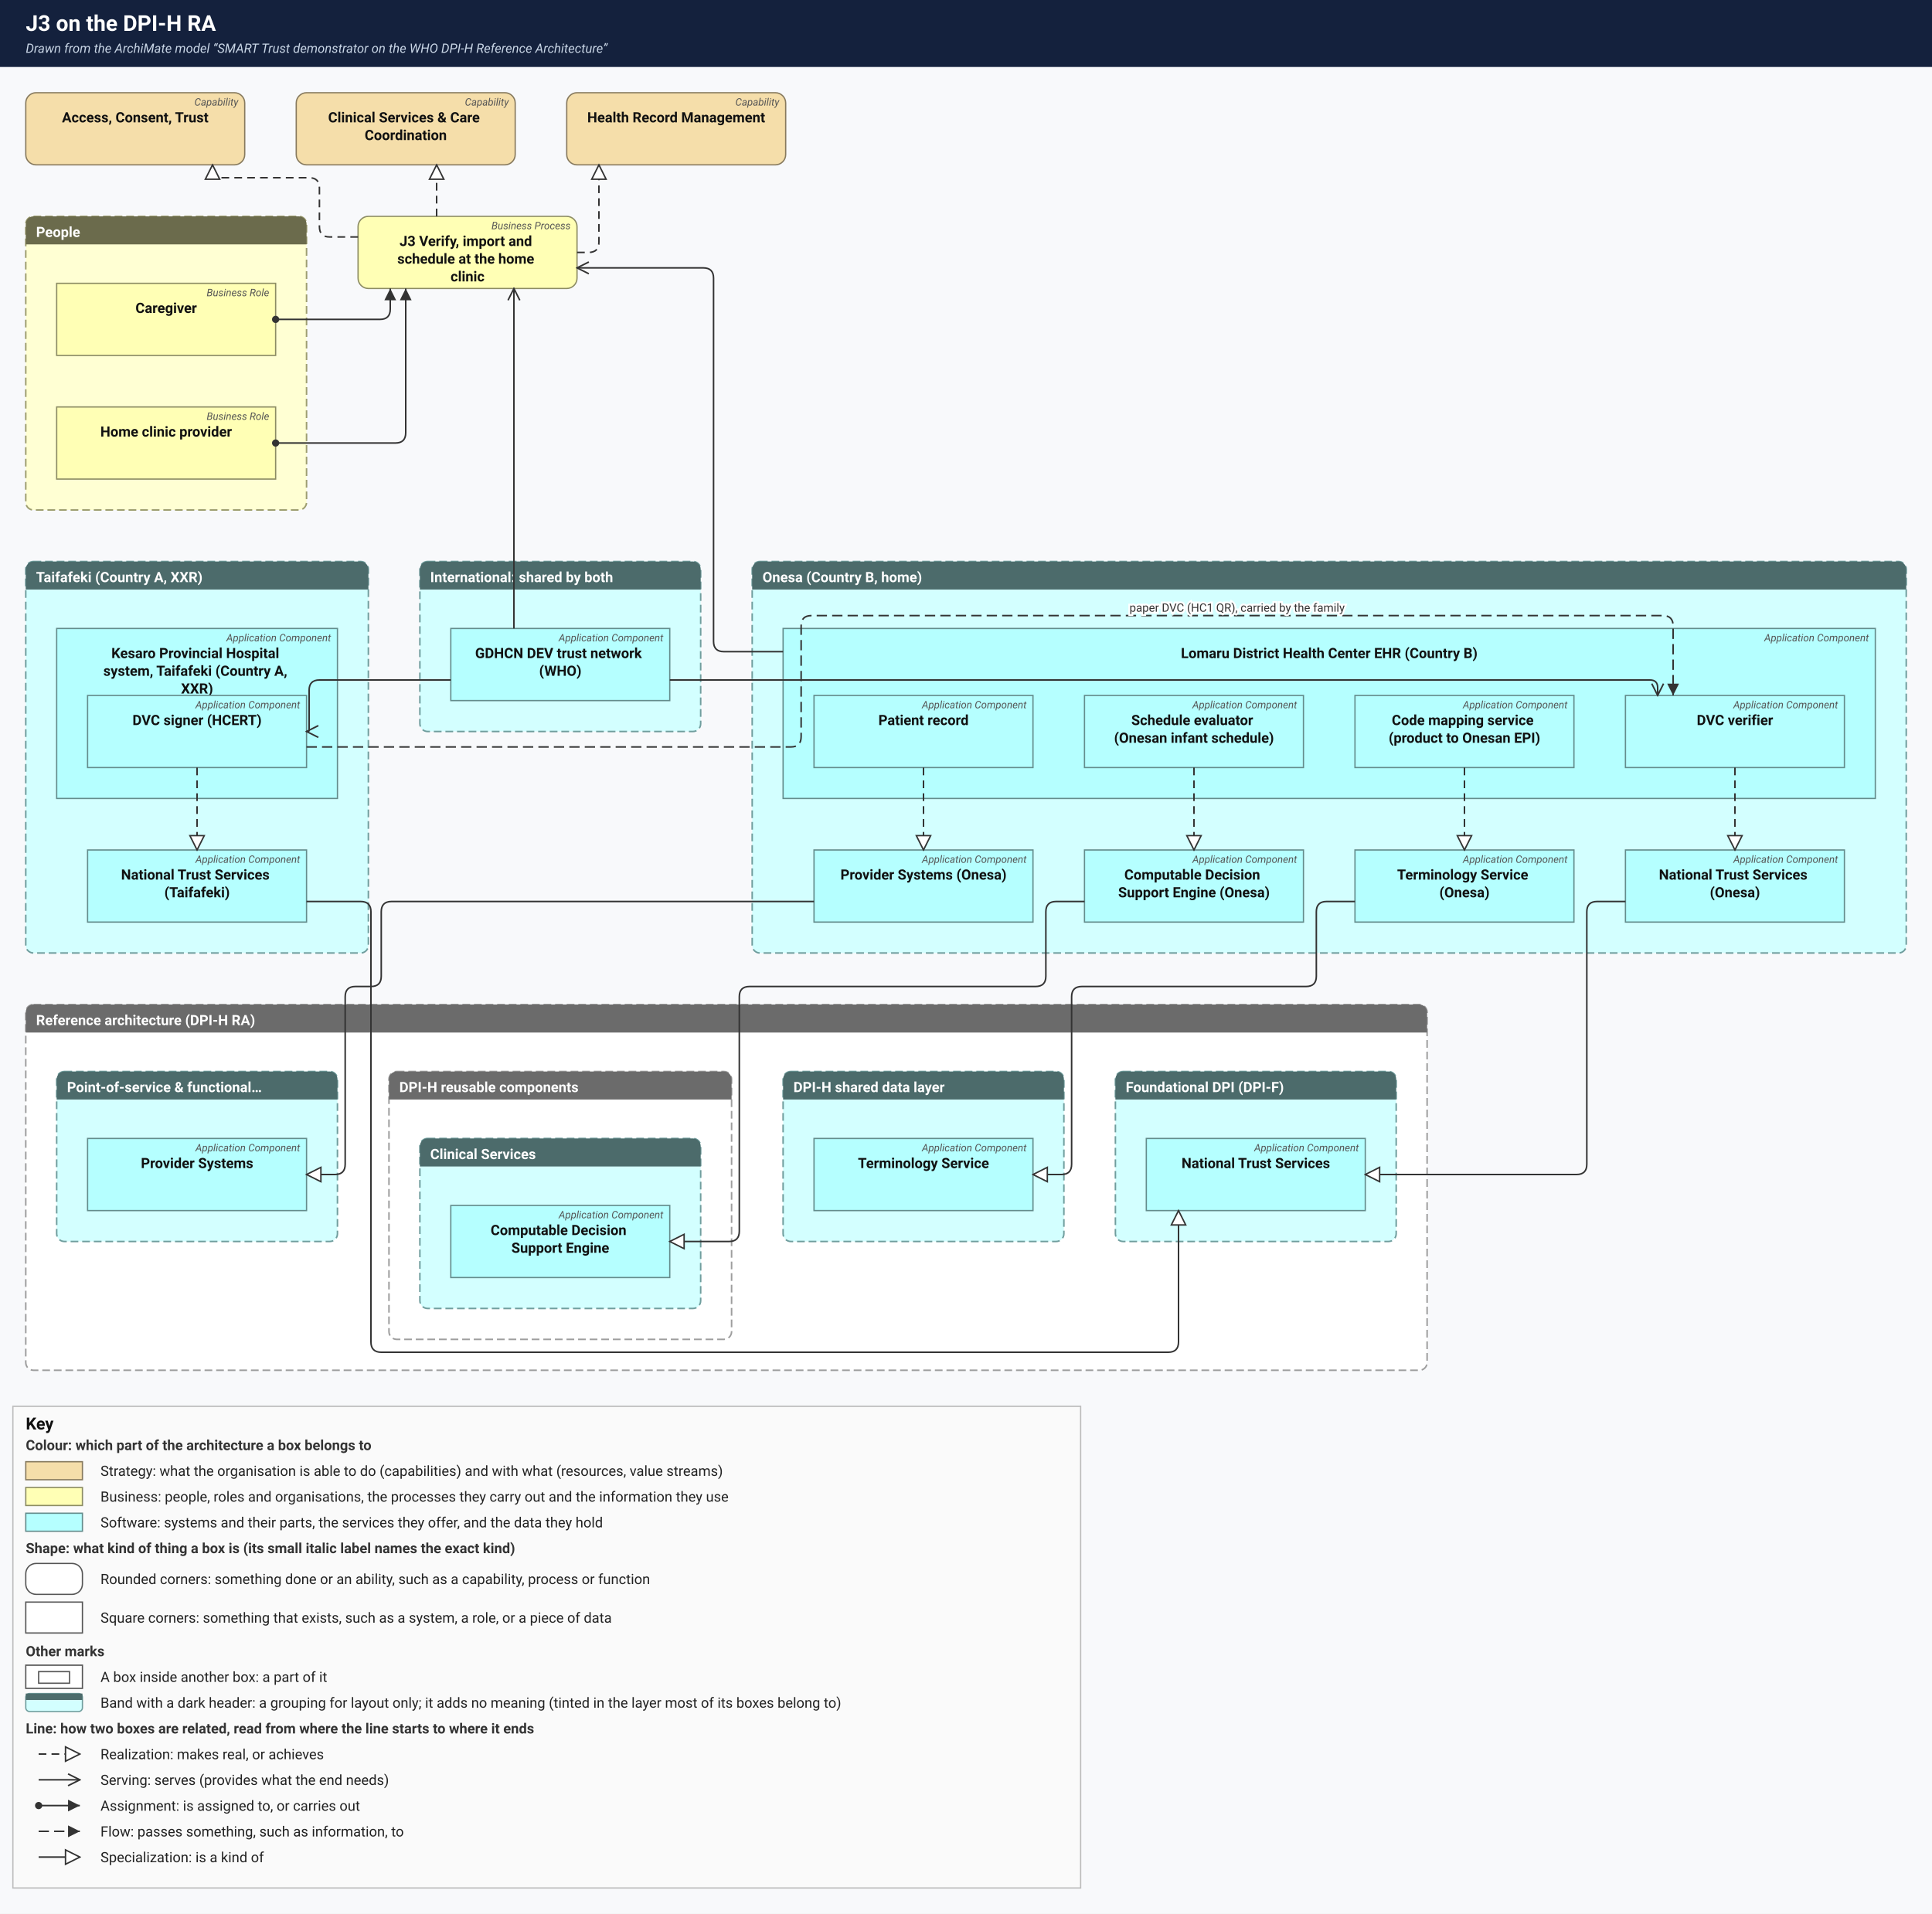
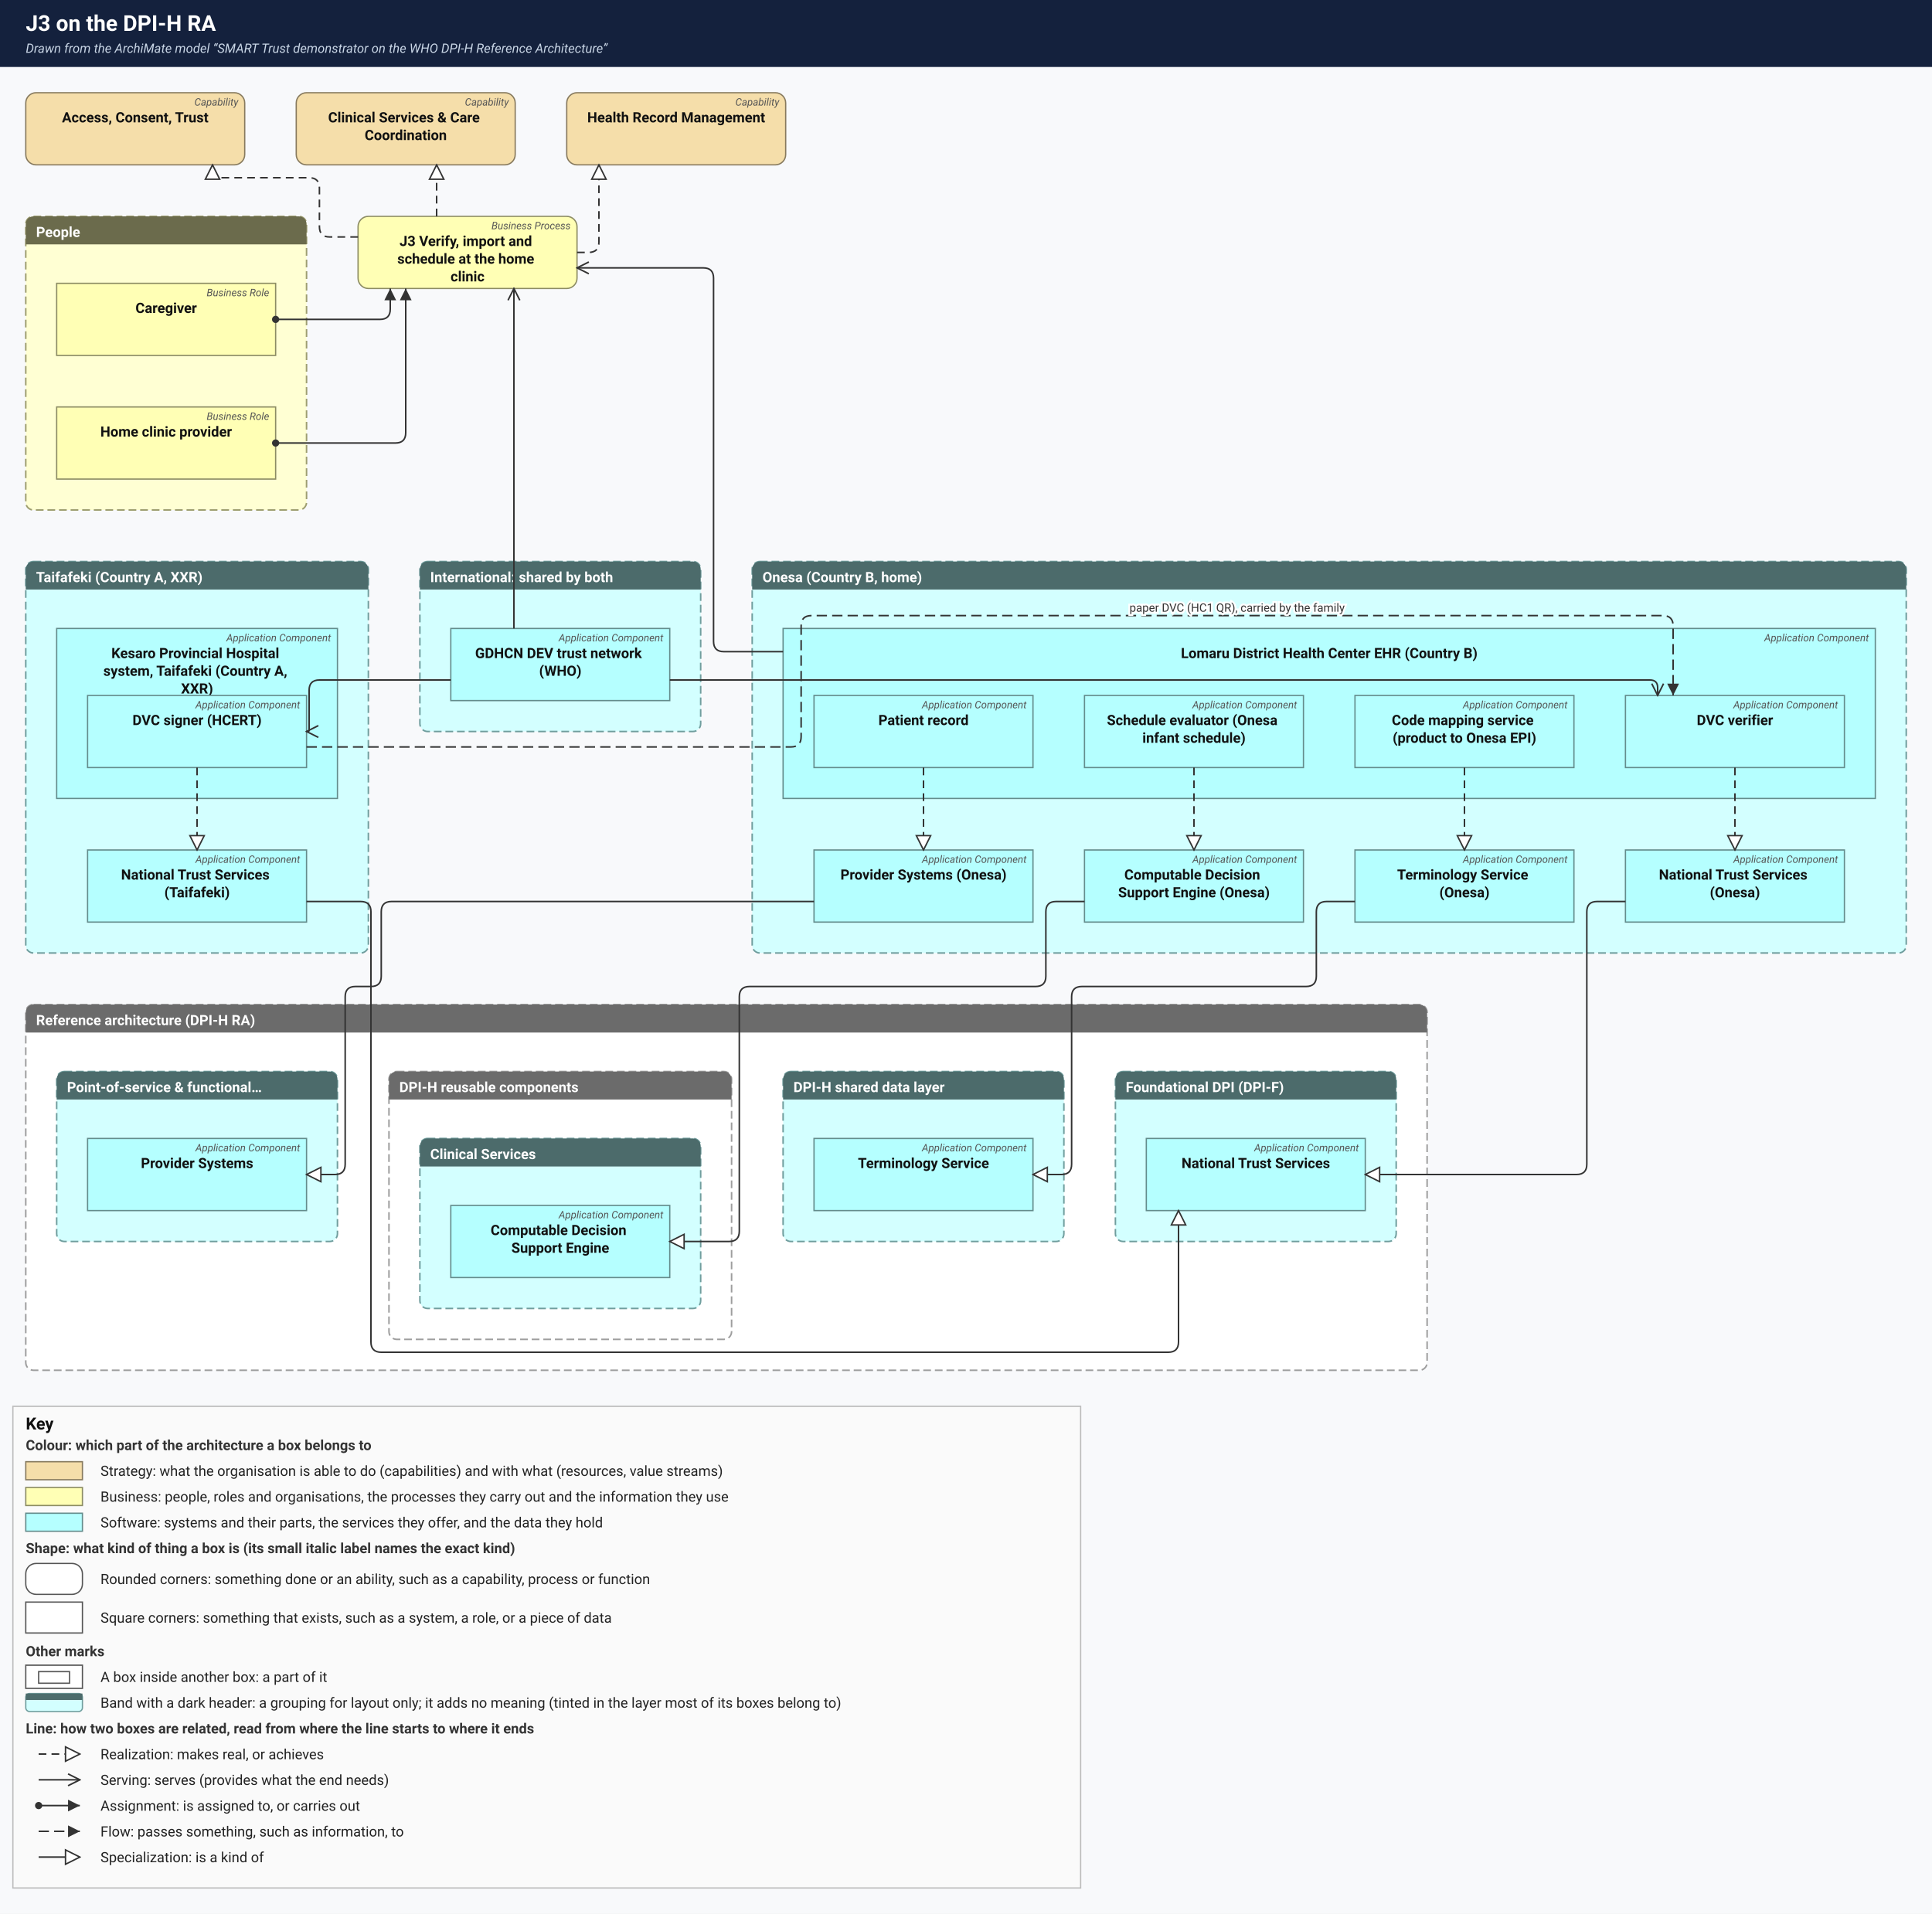
<svg xmlns="http://www.w3.org/2000/svg" viewBox="4 -48 1500 1486" width="1500" height="1486" role="img" aria-labelledby="av-title">
  <style>
.av-name{font:600 11px system-ui, -apple-system, "Segoe UI", Roboto, "Helvetica Neue", Arial, "Noto Sans", sans-serif;fill:#111}
.av-type{font:italic 8px system-ui, -apple-system, "Segoe UI", Roboto, "Helvetica Neue", Arial, "Noto Sans", sans-serif;fill:#555}
.av-group{font:600 11px system-ui, -apple-system, "Segoe UI", Roboto, "Helvetica Neue", Arial, "Noto Sans", sans-serif;fill:#333}
.av-note{font:10px system-ui, -apple-system, "Segoe UI", Roboto, "Helvetica Neue", Arial, "Noto Sans", sans-serif;fill:#222}
.av-key{font:11px system-ui, -apple-system, "Segoe UI", Roboto, "Helvetica Neue", Arial, "Noto Sans", sans-serif;fill:#222}
.av-keyh{font:600 11px system-ui, -apple-system, "Segoe UI", Roboto, "Helvetica Neue", Arial, "Noto Sans", sans-serif;fill:#333}
.av-keyt{font:700 13px system-ui, -apple-system, "Segoe UI", Roboto, "Helvetica Neue", Arial, "Noto Sans", sans-serif;fill:#111}
.av-rel{font:9px system-ui, -apple-system, "Segoe UI", Roboto, "Helvetica Neue", Arial, "Noto Sans", sans-serif;fill:#333;paint-order:stroke;stroke:#fff;stroke-width:3px}
a:hover rect,a:hover polygon,a:focus rect,a:focus polygon{stroke:#06c;stroke-width:2.5}
</style>
  <defs>
    <marker id="arrow-open" viewBox="0 0 12 12" refX="11" refY="6" markerWidth="11" markerHeight="11" orient="auto-start-reverse" markerUnits="userSpaceOnUse">
      <path d="M1 1 L11 6 L1 11" fill="none" stroke="#333" stroke-width="1.3" />
    </marker>
    <marker id="arrow-filled" viewBox="0 0 12 12" refX="11" refY="6" markerWidth="11" markerHeight="11" orient="auto-start-reverse" markerUnits="userSpaceOnUse">
      <path d="M1 1 L11 6 L1 11 Z" fill="#333" />
    </marker>
    <marker id="arrow-small" viewBox="0 0 10 10" refX="9" refY="5" markerWidth="8" markerHeight="8" orient="auto-start-reverse" markerUnits="userSpaceOnUse">
      <path d="M1 1 L9 5 L1 9" fill="none" stroke="#333" stroke-width="1.2" />
    </marker>
    <marker id="triangle-hollow" viewBox="0 0 14 14" refX="13" refY="7" markerWidth="13" markerHeight="13" orient="auto-start-reverse" markerUnits="userSpaceOnUse">
      <path d="M1 1 L13 7 L1 13 Z" fill="#fff" stroke="#333" stroke-width="1.2" />
    </marker>
    <marker id="diamond-filled" viewBox="0 0 16 10" refX="1" refY="5" markerWidth="16" markerHeight="10" orient="auto-start-reverse" markerUnits="userSpaceOnUse">
      <path d="M1 5 L8 1 L15 5 L8 9 Z" fill="#333" />
    </marker>
    <marker id="diamond-hollow" viewBox="0 0 16 10" refX="1" refY="5" markerWidth="16" markerHeight="10" orient="auto-start-reverse" markerUnits="userSpaceOnUse">
      <path d="M1 5 L8 1 L15 5 L8 9 Z" fill="#fff" stroke="#333" stroke-width="1.2" />
    </marker>
    <marker id="dot" viewBox="0 0 8 8" refX="4" refY="4" markerWidth="7" markerHeight="7" orient="auto" markerUnits="userSpaceOnUse">
      <circle cx="4" cy="4" r="3.2" fill="#333" />
    </marker>
    <pattern id="missing" width="8" height="8" patternUnits="userSpaceOnUse" patternTransform="rotate(45)">
      <rect width="8" height="8" fill="#fff" />
      <line x1="0" y1="0" x2="0" y2="8" stroke="#d33" stroke-width="2" />
    </pattern>
  </defs>
  <rect x="4" y="-48" width="1500" height="1486" fill="#f8f9fb" />
  <rect x="4" y="-48" width="1500" height="52" fill="#14213d" />
  <text x="24" y="-24" style="font:700 17px system-ui, -apple-system, &quot;Segoe UI&quot;, Roboto, &quot;Helvetica Neue&quot;, Arial, &quot;Noto Sans&quot;, sans-serif;fill:#fff">J3 on the DPI-H RA</text>
  <text x="24" y="-7" style="font:italic 10px system-ui, -apple-system, &quot;Segoe UI&quot;, Roboto, &quot;Helvetica Neue&quot;, Arial, &quot;Noto Sans&quot;, sans-serif;fill:#c9d6e6">Drawn from the ArchiMate model “SMART Trust demonstrator on the WHO DPI-H Reference Architecture”</text>
  <a href="../../../en/smart-trust-demo/archimate/0.1.0/element/access-consent-trust/" target="_top">
    <rect x="24" y="24" width="170" height="56" rx="8" fill="#f5deaa" stroke="#877a5e" stroke-width="1" />
    <text class="av-type" x="189" y="34" text-anchor="end">Capability</text>
    <text class="av-name" x="109" y="47" text-anchor="middle">
      <tspan x="109" dy="0">Access, Consent, Trust</tspan>
    </text>
  </a>
  <a href="../../../en/smart-trust-demo/archimate/0.1.0/element/clinical-services-care-coordination/" target="_top">
    <rect x="234" y="24" width="170" height="56" rx="8" fill="#f5deaa" stroke="#877a5e" stroke-width="1" />
    <text class="av-type" x="399" y="34" text-anchor="end">Capability</text>
    <text class="av-name" x="319" y="47" text-anchor="middle">
      <tspan x="319" dy="0">Clinical Services &amp; Care</tspan>
      <tspan x="319" dy="13.75">Coordination</tspan>
    </text>
  </a>
  <a href="../../../en/smart-trust-demo/archimate/0.1.0/element/health-record-management/" target="_top">
    <rect x="444" y="24" width="170" height="56" rx="8" fill="#f5deaa" stroke="#877a5e" stroke-width="1" />
    <text class="av-type" x="609" y="34" text-anchor="end">Capability</text>
    <text class="av-name" x="529" y="47" text-anchor="middle">
      <tspan x="529" dy="0">Health Record Management</tspan>
    </text>
  </a>
  <a href="../../../en/smart-trust-demo/archimate/0.1.0/element/people/" target="_top">
    <rect x="24" y="120" width="218" height="228" rx="6" fill="#ffffd3" stroke="#9e9e70" stroke-width="1.2" stroke-dasharray="6 3" />
    <path d="M24 126 a6 6 0 0 1 6 -6 h206 a6 6 0 0 1 6 6 v15.75 h-218 z" fill="#6b6b4c" />
    <text class="av-group" x="32" y="136" style="fill:#fff">People</text>
  </a>
  <a href="../../../en/smart-trust-demo/archimate/0.1.0/element/caregiver/" target="_top">
    <rect x="48" y="172" width="170" height="56" fill="#ffffb5" stroke="#8c8c64" stroke-width="1" />
    <text class="av-type" x="213" y="182" text-anchor="end">Business Role</text>
    <text class="av-name" x="133" y="195" text-anchor="middle">
      <tspan x="133" dy="0">Caregiver</tspan>
    </text>
  </a>
  <a href="../../../en/smart-trust-demo/archimate/0.1.0/element/home-clinic-provider/" target="_top">
    <rect x="48" y="268" width="170" height="56" fill="#ffffb5" stroke="#8c8c64" stroke-width="1" />
    <text class="av-type" x="213" y="278" text-anchor="end">Business Role</text>
    <text class="av-name" x="133" y="291" text-anchor="middle">
      <tspan x="133" dy="0">Home clinic provider</tspan>
    </text>
  </a>
  <a href="../../../en/smart-trust-demo/archimate/0.1.0/element/j3-verify-import-and-schedule-at-the-home-clinic/" target="_top">
    <rect x="282" y="120" width="170" height="56" rx="8" fill="#ffffb5" stroke="#8c8c64" stroke-width="1" />
    <text class="av-type" x="447" y="130" text-anchor="end">Business Process</text>
    <text class="av-name" x="367" y="143" text-anchor="middle">
      <tspan x="367" dy="0">J3 Verify, import and</tspan>
      <tspan x="367" dy="13.75">schedule at the home</tspan>
      <tspan x="367" dy="13.75">clinic</tspan>
    </text>
  </a>
  <a href="../../../en/smart-trust-demo/archimate/0.1.0/element/taifafeki-country-a-xxr/" target="_top">
    <rect x="24" y="388" width="266" height="304" rx="6" fill="#d3ffff" stroke="#709e9e" stroke-width="1.2" stroke-dasharray="6 3" />
    <path d="M24 394 a6 6 0 0 1 6 -6 h254 a6 6 0 0 1 6 6 v15.75 h-266 z" fill="#4c6b6b" />
    <text class="av-group" x="32" y="404" style="fill:#fff">Taifafeki (Country A, XXR)</text>
  </a>
  <a href="../../../en/smart-trust-demo/archimate/0.1.0/element/kesaro-provincial-hospital-system-taifafeki-country-a-xxr/" target="_top">
    <rect x="48" y="440" width="218" height="132" fill="#b5ffff" stroke="#648c8c" stroke-width="1" />
    <text class="av-type" x="261" y="450" text-anchor="end">Application Component</text>
    <text class="av-name" x="157" y="463" text-anchor="middle">
      <tspan x="157" dy="0">Kesaro Provincial Hospital</tspan>
      <tspan x="157" dy="13.75">system, Taifafeki (Country A,</tspan>
      <tspan x="157" dy="13.75">XXR)</tspan>
    </text>
  </a>
  <a href="../../../en/smart-trust-demo/archimate/0.1.0/element/dvc-signer-hcert/" target="_top">
    <rect x="72" y="492" width="170" height="56" fill="#b5ffff" stroke="#648c8c" stroke-width="1" />
    <text class="av-type" x="237" y="502" text-anchor="end">Application Component</text>
    <text class="av-name" x="157" y="515" text-anchor="middle">
      <tspan x="157" dy="0">DVC signer (HCERT)</tspan>
    </text>
  </a>
  <a href="../../../en/smart-trust-demo/archimate/0.1.0/element/national-trust-services-taifafeki/" target="_top">
    <rect x="72" y="612" width="170" height="56" fill="#b5ffff" stroke="#648c8c" stroke-width="1" />
    <text class="av-type" x="237" y="622" text-anchor="end">Application Component</text>
    <text class="av-name" x="157" y="635" text-anchor="middle">
      <tspan x="157" dy="0">National Trust Services</tspan>
      <tspan x="157" dy="13.75">(Taifafeki)</tspan>
    </text>
  </a>
  <a href="../../../en/smart-trust-demo/archimate/0.1.0/element/international-shared-by-both/" target="_top">
    <rect x="330" y="388" width="218" height="132" rx="6" fill="#d3ffff" stroke="#709e9e" stroke-width="1.2" stroke-dasharray="6 3" />
    <path d="M330 394 a6 6 0 0 1 6 -6 h206 a6 6 0 0 1 6 6 v15.75 h-218 z" fill="#4c6b6b" />
    <text class="av-group" x="338" y="404" style="fill:#fff">International: shared by both</text>
  </a>
  <a href="../../../en/smart-trust-demo/archimate/0.1.0/element/gdhcn-dev-trust-network-who/" target="_top">
    <rect x="354" y="440" width="170" height="56" fill="#b5ffff" stroke="#648c8c" stroke-width="1" />
    <text class="av-type" x="519" y="450" text-anchor="end">Application Component</text>
    <text class="av-name" x="439" y="463" text-anchor="middle">
      <tspan x="439" dy="0">GDHCN DEV trust network</tspan>
      <tspan x="439" dy="13.75">(WHO)</tspan>
    </text>
  </a>
  <a href="../../../en/smart-trust-demo/archimate/0.1.0/element/onesa-country-b-home/" target="_top">
    <rect x="588" y="388" width="896" height="304" rx="6" fill="#d3ffff" stroke="#709e9e" stroke-width="1.2" stroke-dasharray="6 3" />
    <path d="M588 394 a6 6 0 0 1 6 -6 h884 a6 6 0 0 1 6 6 v15.75 h-896 z" fill="#4c6b6b" />
    <text class="av-group" x="596" y="404" style="fill:#fff">Onesa (Country B, home)</text>
  </a>
  <a href="../../../en/smart-trust-demo/archimate/0.1.0/element/lomaru-district-health-center-ehr-country-b/" target="_top">
    <rect x="612" y="440" width="848" height="132" fill="#b5ffff" stroke="#648c8c" stroke-width="1" />
    <text class="av-type" x="1455" y="450" text-anchor="end">Application Component</text>
    <text class="av-name" x="1036" y="463" text-anchor="middle">
      <tspan x="1036" dy="0">Lomaru District Health Center EHR (Country B)</tspan>
    </text>
  </a>
  <a href="../../../en/smart-trust-demo/archimate/0.1.0/element/patient-record/" target="_top">
    <rect x="636" y="492" width="170" height="56" fill="#b5ffff" stroke="#648c8c" stroke-width="1" />
    <text class="av-type" x="801" y="502" text-anchor="end">Application Component</text>
    <text class="av-name" x="721" y="515" text-anchor="middle">
      <tspan x="721" dy="0">Patient record</tspan>
    </text>
  </a>
-   <a href="../../../en/smart-trust-demo/archimate/0.1.0/element/schedule-evaluator-onesan-infant-schedule/" target="_top">
+   <a href="../../../en/smart-trust-demo/archimate/0.1.0/element/schedule-evaluator-onesa-infant-schedule/" target="_top">
    <rect x="846" y="492" width="170" height="56" fill="#b5ffff" stroke="#648c8c" stroke-width="1" />
    <text class="av-type" x="1011" y="502" text-anchor="end">Application Component</text>
    <text class="av-name" x="931" y="515" text-anchor="middle">
-       <tspan x="931" dy="0">Schedule evaluator</tspan>
-       <tspan x="931" dy="13.75">(Onesan infant schedule)</tspan>
-     </text>
-   </a>
-   <a href="../../../en/smart-trust-demo/archimate/0.1.0/element/code-mapping-service-product-to-onesan-epi/" target="_top">
+       <tspan x="931" dy="0">Schedule evaluator (Onesa</tspan>
+       <tspan x="931" dy="13.75">infant schedule)</tspan>
+     </text>
+   </a>
+   <a href="../../../en/smart-trust-demo/archimate/0.1.0/element/code-mapping-service-product-to-onesa-epi/" target="_top">
    <rect x="1056" y="492" width="170" height="56" fill="#b5ffff" stroke="#648c8c" stroke-width="1" />
    <text class="av-type" x="1221" y="502" text-anchor="end">Application Component</text>
    <text class="av-name" x="1141" y="515" text-anchor="middle">
      <tspan x="1141" dy="0">Code mapping service</tspan>
-       <tspan x="1141" dy="13.75">(product to Onesan EPI)</tspan>
+       <tspan x="1141" dy="13.75">(product to Onesa EPI)</tspan>
    </text>
  </a>
  <a href="../../../en/smart-trust-demo/archimate/0.1.0/element/dvc-verifier/" target="_top">
    <rect x="1266" y="492" width="170" height="56" fill="#b5ffff" stroke="#648c8c" stroke-width="1" />
    <text class="av-type" x="1431" y="502" text-anchor="end">Application Component</text>
    <text class="av-name" x="1351" y="515" text-anchor="middle">
      <tspan x="1351" dy="0">DVC verifier</tspan>
    </text>
  </a>
  <a href="../../../en/smart-trust-demo/archimate/0.1.0/element/provider-systems-onesa/" target="_top">
    <rect x="636" y="612" width="170" height="56" fill="#b5ffff" stroke="#648c8c" stroke-width="1" />
    <text class="av-type" x="801" y="622" text-anchor="end">Application Component</text>
    <text class="av-name" x="721" y="635" text-anchor="middle">
      <tspan x="721" dy="0">Provider Systems (Onesa)</tspan>
    </text>
  </a>
  <a href="../../../en/smart-trust-demo/archimate/0.1.0/element/computable-decision-support-engine-onesa/" target="_top">
    <rect x="846" y="612" width="170" height="56" fill="#b5ffff" stroke="#648c8c" stroke-width="1" />
    <text class="av-type" x="1011" y="622" text-anchor="end">Application Component</text>
    <text class="av-name" x="931" y="635" text-anchor="middle">
      <tspan x="931" dy="0">Computable Decision</tspan>
      <tspan x="931" dy="13.75">Support Engine (Onesa)</tspan>
    </text>
  </a>
  <a href="../../../en/smart-trust-demo/archimate/0.1.0/element/terminology-service-onesa/" target="_top">
    <rect x="1056" y="612" width="170" height="56" fill="#b5ffff" stroke="#648c8c" stroke-width="1" />
    <text class="av-type" x="1221" y="622" text-anchor="end">Application Component</text>
    <text class="av-name" x="1141" y="635" text-anchor="middle">
      <tspan x="1141" dy="0">Terminology Service</tspan>
      <tspan x="1141" dy="13.75">(Onesa)</tspan>
    </text>
  </a>
  <a href="../../../en/smart-trust-demo/archimate/0.1.0/element/national-trust-services-onesa/" target="_top">
    <rect x="1266" y="612" width="170" height="56" fill="#b5ffff" stroke="#648c8c" stroke-width="1" />
    <text class="av-type" x="1431" y="622" text-anchor="end">Application Component</text>
    <text class="av-name" x="1351" y="635" text-anchor="middle">
      <tspan x="1351" dy="0">National Trust Services</tspan>
      <tspan x="1351" dy="13.75">(Onesa)</tspan>
    </text>
  </a>
  <a href="../../../en/smart-trust-demo/archimate/0.1.0/element/reference-architecture-dpi-h-ra/" target="_top">
    <rect x="24" y="732" width="1088" height="284" rx="6" fill="#ffffff" stroke="#9e9e9e" stroke-width="1.2" stroke-dasharray="6 3" />
    <path d="M24 738 a6 6 0 0 1 6 -6 h1076 a6 6 0 0 1 6 6 v15.75 h-1088 z" fill="#6b6b6b" />
    <text class="av-group" x="32" y="748" style="fill:#fff">Reference architecture (DPI-H RA)</text>
  </a>
  <a href="../../../en/smart-trust-demo/archimate/0.1.0/element/point-of-service-functional-applications/" target="_top">
    <rect x="48" y="784" width="218" height="132" rx="6" fill="#d3ffff" stroke="#709e9e" stroke-width="1.2" stroke-dasharray="6 3" />
    <path d="M48 790 a6 6 0 0 1 6 -6 h206 a6 6 0 0 1 6 6 v15.75 h-218 z" fill="#4c6b6b" />
    <text class="av-group" x="56" y="800" style="fill:#fff">Point-of-service &amp; functional…</text>
  </a>
  <a href="../../../en/smart-trust-demo/archimate/0.1.0/element/provider-systems/" target="_top">
    <rect x="72" y="836" width="170" height="56" fill="#b5ffff" stroke="#648c8c" stroke-width="1" />
    <text class="av-type" x="237" y="846" text-anchor="end">Application Component</text>
    <text class="av-name" x="157" y="859" text-anchor="middle">
      <tspan x="157" dy="0">Provider Systems</tspan>
    </text>
  </a>
  <a href="../../../en/smart-trust-demo/archimate/0.1.0/element/dpi-h-reusable-components/" target="_top">
    <rect x="306" y="784" width="266" height="208" rx="6" fill="#ffffff" stroke="#9e9e9e" stroke-width="1.2" stroke-dasharray="6 3" />
    <path d="M306 790 a6 6 0 0 1 6 -6 h254 a6 6 0 0 1 6 6 v15.75 h-266 z" fill="#6b6b6b" />
    <text class="av-group" x="314" y="800" style="fill:#fff">DPI-H reusable components</text>
  </a>
  <a href="../../../en/smart-trust-demo/archimate/0.1.0/element/clinical-services/" target="_top">
    <rect x="330" y="836" width="218" height="132" rx="6" fill="#d3ffff" stroke="#709e9e" stroke-width="1.2" stroke-dasharray="6 3" />
    <path d="M330 842 a6 6 0 0 1 6 -6 h206 a6 6 0 0 1 6 6 v15.75 h-218 z" fill="#4c6b6b" />
    <text class="av-group" x="338" y="852" style="fill:#fff">Clinical Services</text>
  </a>
  <a href="../../../en/smart-trust-demo/archimate/0.1.0/element/computable-decision-support-engine/" target="_top">
    <rect x="354" y="888" width="170" height="56" fill="#b5ffff" stroke="#648c8c" stroke-width="1" />
    <text class="av-type" x="519" y="898" text-anchor="end">Application Component</text>
    <text class="av-name" x="439" y="911" text-anchor="middle">
      <tspan x="439" dy="0">Computable Decision</tspan>
      <tspan x="439" dy="13.75">Support Engine</tspan>
    </text>
  </a>
  <a href="../../../en/smart-trust-demo/archimate/0.1.0/element/dpi-h-shared-data-layer/" target="_top">
    <rect x="612" y="784" width="218" height="132" rx="6" fill="#d3ffff" stroke="#709e9e" stroke-width="1.2" stroke-dasharray="6 3" />
    <path d="M612 790 a6 6 0 0 1 6 -6 h206 a6 6 0 0 1 6 6 v15.75 h-218 z" fill="#4c6b6b" />
    <text class="av-group" x="620" y="800" style="fill:#fff">DPI-H shared data layer</text>
  </a>
  <a href="../../../en/smart-trust-demo/archimate/0.1.0/element/terminology-service/" target="_top">
    <rect x="636" y="836" width="170" height="56" fill="#b5ffff" stroke="#648c8c" stroke-width="1" />
    <text class="av-type" x="801" y="846" text-anchor="end">Application Component</text>
    <text class="av-name" x="721" y="859" text-anchor="middle">
      <tspan x="721" dy="0">Terminology Service</tspan>
    </text>
  </a>
  <a href="../../../en/smart-trust-demo/archimate/0.1.0/element/foundational-dpi-dpi-f/" target="_top">
    <rect x="870" y="784" width="218" height="132" rx="6" fill="#d3ffff" stroke="#709e9e" stroke-width="1.2" stroke-dasharray="6 3" />
    <path d="M870 790 a6 6 0 0 1 6 -6 h206 a6 6 0 0 1 6 6 v15.75 h-218 z" fill="#4c6b6b" />
    <text class="av-group" x="878" y="800" style="fill:#fff">Foundational DPI (DPI-F)</text>
  </a>
  <a href="../../../en/smart-trust-demo/archimate/0.1.0/element/national-trust-services/" target="_top">
    <rect x="894" y="836" width="170" height="56" fill="#b5ffff" stroke="#648c8c" stroke-width="1" />
    <text class="av-type" x="1059" y="846" text-anchor="end">Application Component</text>
    <text class="av-name" x="979" y="859" text-anchor="middle">
      <tspan x="979" dy="0">National Trust Services</tspan>
    </text>
  </a>
  <a href="../../../en/smart-trust-demo/archimate/0.1.0/relationship/id-e301fb7a7d90564483fdb362864ed45c/" target="_top">
    <path d="M218 200 L299 200 Q307 200 307 192 L307 176" fill="none" stroke="#333" stroke-width="1.2" marker-start="url(#dot)" marker-end="url(#arrow-filled)" />
    <path d="M218 200 L299 200 Q307 200 307 192 L307 176" fill="none" stroke="transparent" stroke-width="8" />
  </a>
  <a href="../../../en/smart-trust-demo/archimate/0.1.0/relationship/id-9fe74bdb9ee45a4da5c5ad2f5a6295bc/" target="_top">
    <path d="M218 296 L311 296 Q319 296 319 288 L319 176" fill="none" stroke="#333" stroke-width="1.2" marker-start="url(#dot)" marker-end="url(#arrow-filled)" />
    <path d="M218 296 L311 296 Q319 296 319 288 L319 176" fill="none" stroke="transparent" stroke-width="8" />
  </a>
  <a href="../../../en/smart-trust-demo/archimate/0.1.0/relationship/id-133016ed0c4e5f7fb9a708df49f4724a/" target="_top">
    <path d="M282 136 L260 136 Q252 136 252 128 L252 98 Q252 90 244 90 L174 90 Q169 90 169 85 L169 80" fill="none" stroke="#333" stroke-width="1.2" stroke-dasharray="6 4" marker-end="url(#triangle-hollow)" />
    <path d="M282 136 L260 136 Q252 136 252 128 L252 98 Q252 90 244 90 L174 90 Q169 90 169 85 L169 80" fill="none" stroke="transparent" stroke-width="8" />
  </a>
  <a href="../../../en/smart-trust-demo/archimate/0.1.0/relationship/id-6e9d242bb4335b099b586b94722b9036/" target="_top">
    <path d="M343 120 L343 80" fill="none" stroke="#333" stroke-width="1.2" stroke-dasharray="6 4" marker-end="url(#triangle-hollow)" />
    <path d="M343 120 L343 80" fill="none" stroke="transparent" stroke-width="8" />
  </a>
  <a href="../../../en/smart-trust-demo/archimate/0.1.0/relationship/id-c0ab937db8b951ecb96fb47073cac5cb/" target="_top">
    <path d="M452 148 L461 148 Q469 148 469 140 L469 80" fill="none" stroke="#333" stroke-width="1.2" stroke-dasharray="6 4" marker-end="url(#triangle-hollow)" />
    <path d="M452 148 L461 148 Q469 148 469 140 L469 80" fill="none" stroke="transparent" stroke-width="8" />
  </a>
  <a href="../../../en/smart-trust-demo/archimate/0.1.0/relationship/id-b2ed2a33c41058dfa774ce60c12ccc8e/" target="_top">
    <path d="M157 548 L157 612" fill="none" stroke="#333" stroke-width="1.2" stroke-dasharray="6 4" marker-end="url(#triangle-hollow)" />
    <path d="M157 548 L157 612" fill="none" stroke="transparent" stroke-width="8" />
  </a>
  <a href="../../../en/smart-trust-demo/archimate/0.1.0/relationship/id-d714178bc5a85f618b0bf064cb27ec13/" target="_top">
    <path d="M242 532 L618 532 Q626 532 626 524 L626 438 Q626 430 634 430 L956 430 Q964 430 972 430 L1295 430 Q1303 430 1303 438 L1303 492" fill="none" stroke="#333" stroke-width="1.2" stroke-dasharray="8 4" marker-end="url(#arrow-filled)" />
    <path d="M242 532 L618 532 Q626 532 626 524 L626 438 Q626 430 634 430 L956 430 Q964 430 972 430 L1295 430 Q1303 430 1303 438 L1303 492" fill="none" stroke="transparent" stroke-width="8" />
    <text class="av-rel" x="964.5" y="427" text-anchor="middle">paper DVC (HC1 QR), carried by the family</text>
  </a>
  <a href="../../../en/smart-trust-demo/archimate/0.1.0/relationship/id-ddd5d6874e615d5589608b0b8d2eea59/" target="_top">
    <path d="M242 652 L284 652 Q292 652 292 660 L292 994 Q292 1002 300 1002 L911 1002 Q919 1002 919 994 L919 892" fill="none" stroke="#333" stroke-width="1.2" marker-end="url(#triangle-hollow)" />
    <path d="M242 652 L284 652 Q292 652 292 660 L292 994 Q292 1002 300 1002 L911 1002 Q919 1002 919 994 L919 892" fill="none" stroke="transparent" stroke-width="8" />
  </a>
  <a href="../../../en/smart-trust-demo/archimate/0.1.0/relationship/id-f733c58eb3a4597188628800548ad392/" target="_top">
    <path d="M403 440 L403 176" fill="none" stroke="#333" stroke-width="1.2" marker-end="url(#arrow-open)" />
    <path d="M403 440 L403 176" fill="none" stroke="transparent" stroke-width="8" />
  </a>
  <a href="../../../en/smart-trust-demo/archimate/0.1.0/relationship/id-c29ac4e94ad8510387ab27f3860732bb/" target="_top">
    <path d="M354 480 L252 480 Q244 480 244 488 L244 519 Q244 520 243 520 L242 520" fill="none" stroke="#333" stroke-width="1.2" marker-end="url(#arrow-open)" />
    <path d="M354 480 L252 480 Q244 480 244 488 L244 519 Q244 520 243 520 L242 520" fill="none" stroke="transparent" stroke-width="8" />
  </a>
  <a href="../../../en/smart-trust-demo/archimate/0.1.0/relationship/id-3570f6ba70eb579aa52b8070e0ed3e36/" target="_top">
    <path d="M524 480 L1285 480 Q1291 480 1291 486 L1291 492" fill="none" stroke="#333" stroke-width="1.2" marker-end="url(#arrow-open)" />
    <path d="M524 480 L1285 480 Q1291 480 1291 486 L1291 492" fill="none" stroke="transparent" stroke-width="8" />
  </a>
  <a href="../../../en/smart-trust-demo/archimate/0.1.0/relationship/id-3337437019995f87a58bad7762f551c5/" target="_top">
    <path d="M612 458 L566 458 Q558 458 558 450 L558 168 Q558 160 550 160 L452 160" fill="none" stroke="#333" stroke-width="1.2" marker-end="url(#arrow-open)" />
    <path d="M612 458 L566 458 Q558 458 558 450 L558 168 Q558 160 550 160 L452 160" fill="none" stroke="transparent" stroke-width="8" />
  </a>
  <a href="../../../en/smart-trust-demo/archimate/0.1.0/relationship/id-3640683949cc525cae76c4831def78b4/" target="_top">
    <path d="M721 548 L721 612" fill="none" stroke="#333" stroke-width="1.2" stroke-dasharray="6 4" marker-end="url(#triangle-hollow)" />
    <path d="M721 548 L721 612" fill="none" stroke="transparent" stroke-width="8" />
  </a>
  <a href="../../../en/smart-trust-demo/archimate/0.1.0/relationship/id-31487bc120b750688158bac6886683b2/" target="_top">
    <path d="M931 548 L931 612" fill="none" stroke="#333" stroke-width="1.2" stroke-dasharray="6 4" marker-end="url(#triangle-hollow)" />
    <path d="M931 548 L931 612" fill="none" stroke="transparent" stroke-width="8" />
  </a>
  <a href="../../../en/smart-trust-demo/archimate/0.1.0/relationship/id-d3b41f807a5b54caa8364c1ce56fb475/" target="_top">
    <path d="M1141 548 L1141 612" fill="none" stroke="#333" stroke-width="1.2" stroke-dasharray="6 4" marker-end="url(#triangle-hollow)" />
    <path d="M1141 548 L1141 612" fill="none" stroke="transparent" stroke-width="8" />
  </a>
  <a href="../../../en/smart-trust-demo/archimate/0.1.0/relationship/id-c628d07e7b675ebca4848032bf0e9596/" target="_top">
    <path d="M1351 548 L1351 612" fill="none" stroke="#333" stroke-width="1.2" stroke-dasharray="6 4" marker-end="url(#triangle-hollow)" />
    <path d="M1351 548 L1351 612" fill="none" stroke="transparent" stroke-width="8" />
  </a>
  <a href="../../../en/smart-trust-demo/archimate/0.1.0/relationship/id-1409d4db94a35132aed00c2076a50fe7/" target="_top">
    <path d="M636 652 L308 652 Q300 652 300 660 L300 710 Q300 718 292 718 L280 718 Q272 718 272 726 L272 856 Q272 864 264 864 L242 864" fill="none" stroke="#333" stroke-width="1.2" marker-end="url(#triangle-hollow)" />
    <path d="M636 652 L308 652 Q300 652 300 660 L300 710 Q300 718 292 718 L280 718 Q272 718 272 726 L272 856 Q272 864 264 864 L242 864" fill="none" stroke="transparent" stroke-width="8" />
  </a>
  <a href="../../../en/smart-trust-demo/archimate/0.1.0/relationship/id-6b833ecb75b55e9ab8fd57475c597967/" target="_top">
    <path d="M846 652 L824 652 Q816 652 816 660 L816 710 Q816 718 808 718 L586 718 Q578 718 578 726 L578 908 Q578 916 570 916 L524 916" fill="none" stroke="#333" stroke-width="1.2" marker-end="url(#triangle-hollow)" />
    <path d="M846 652 L824 652 Q816 652 816 660 L816 710 Q816 718 808 718 L586 718 Q578 718 578 726 L578 908 Q578 916 570 916 L524 916" fill="none" stroke="transparent" stroke-width="8" />
  </a>
  <a href="../../../en/smart-trust-demo/archimate/0.1.0/relationship/id-e32a0f4ce7b35472acdc1bb699258248/" target="_top">
    <path d="M1056 652 L1034 652 Q1026 652 1026 660 L1026 710 Q1026 718 1018 718 L844 718 Q836 718 836 726 L836 856 Q836 864 828 864 L806 864" fill="none" stroke="#333" stroke-width="1.2" marker-end="url(#triangle-hollow)" />
    <path d="M1056 652 L1034 652 Q1026 652 1026 660 L1026 710 Q1026 718 1018 718 L844 718 Q836 718 836 726 L836 856 Q836 864 828 864 L806 864" fill="none" stroke="transparent" stroke-width="8" />
  </a>
  <a href="../../../en/smart-trust-demo/archimate/0.1.0/relationship/id-b337e9c8148f5ced90ec163d533f7e1a/" target="_top">
    <path d="M1266 652 L1244 652 Q1236 652 1236 660 L1236 856 Q1236 864 1228 864 L1064 864" fill="none" stroke="#333" stroke-width="1.2" marker-end="url(#triangle-hollow)" />
    <path d="M1266 652 L1244 652 Q1236 652 1236 660 L1236 856 Q1236 864 1228 864 L1064 864" fill="none" stroke="transparent" stroke-width="8" />
  </a>
  <g class="av-legend">
    <rect x="14" y="1044" width="829" height="374" fill="#fafafa" stroke="#bbb" />
    <text class="av-keyt" x="24" y="1062">Key</text>
    <text class="av-keyh" x="24" y="1078">Colour: which part of the architecture a box belongs to</text>
    <rect x="24" y="1087" width="44" height="14" fill="#f5deaa" stroke="#877a5e" />
    <text class="av-key" x="82" y="1098">Strategy: what the organisation is able to do (capabilities) and with what (resources, value streams)</text>
    <rect x="24" y="1107" width="44" height="14" fill="#ffffb5" stroke="#8c8c64" />
    <text class="av-key" x="82" y="1118">Business: people, roles and organisations, the processes they carry out and the information they use</text>
    <rect x="24" y="1127" width="44" height="14" fill="#b5ffff" stroke="#648c8c" />
    <text class="av-key" x="82" y="1138">Software: systems and their parts, the services they offer, and the data they hold</text>
    <text class="av-keyh" x="24" y="1158">Shape: what kind of thing a box is (its small italic label names the exact kind)</text>
    <rect x="24" y="1166" width="44" height="24" rx="8" fill="#fff" stroke="#555" />
    <text class="av-key" x="82" y="1182">Rounded corners: something done or an ability, such as a capability, process or function</text>
    <rect x="24" y="1196" width="44" height="24" fill="#fff" stroke="#555" />
    <text class="av-key" x="82" y="1212">Square corners: something that exists, such as a system, a role, or a piece of data</text>
    <text class="av-keyh" x="24" y="1238">Other marks</text>
    <rect x="24" y="1245" width="44" height="18" fill="#fff" stroke="#555" />
    <rect x="34" y="1250" width="24" height="9" fill="#fff" stroke="#555" />
    <text class="av-key" x="82" y="1258">A box inside another box: a part of it</text>
    <rect x="24" y="1267" width="44" height="14" rx="3" fill="#d3ffff" stroke="#709e9e" />
    <rect x="24" y="1267" width="44" height="5" fill="#4c6b6b" />
    <text class="av-key" x="82" y="1278">Band with a dark header: a grouping for layout only; it adds no meaning (tinted in the layer most of its boxes belong to)</text>
    <text class="av-keyh" x="24" y="1298">Line: how two boxes are related, read from where the line starts to where it ends</text>
    <path d="M34 1314 L66 1314" fill="none" stroke="#333" stroke-width="1.2" stroke-dasharray="6 4" marker-end="url(#triangle-hollow)" />
    <text class="av-key" x="82" y="1318">Realization: makes real, or achieves</text>
    <path d="M34 1334 L66 1334" fill="none" stroke="#333" stroke-width="1.2" marker-end="url(#arrow-open)" />
    <text class="av-key" x="82" y="1338">Serving: serves (provides what the end needs)</text>
    <path d="M34 1354 L66 1354" fill="none" stroke="#333" stroke-width="1.2" marker-start="url(#dot)" marker-end="url(#arrow-filled)" />
    <text class="av-key" x="82" y="1358">Assignment: is assigned to, or carries out</text>
    <path d="M34 1374 L66 1374" fill="none" stroke="#333" stroke-width="1.2" stroke-dasharray="8 4" marker-end="url(#arrow-filled)" />
    <text class="av-key" x="82" y="1378">Flow: passes something, such as information, to</text>
    <path d="M34 1394 L66 1394" fill="none" stroke="#333" stroke-width="1.2" marker-end="url(#triangle-hollow)" />
    <text class="av-key" x="82" y="1398">Specialization: is a kind of</text>
  </g>
</svg>
